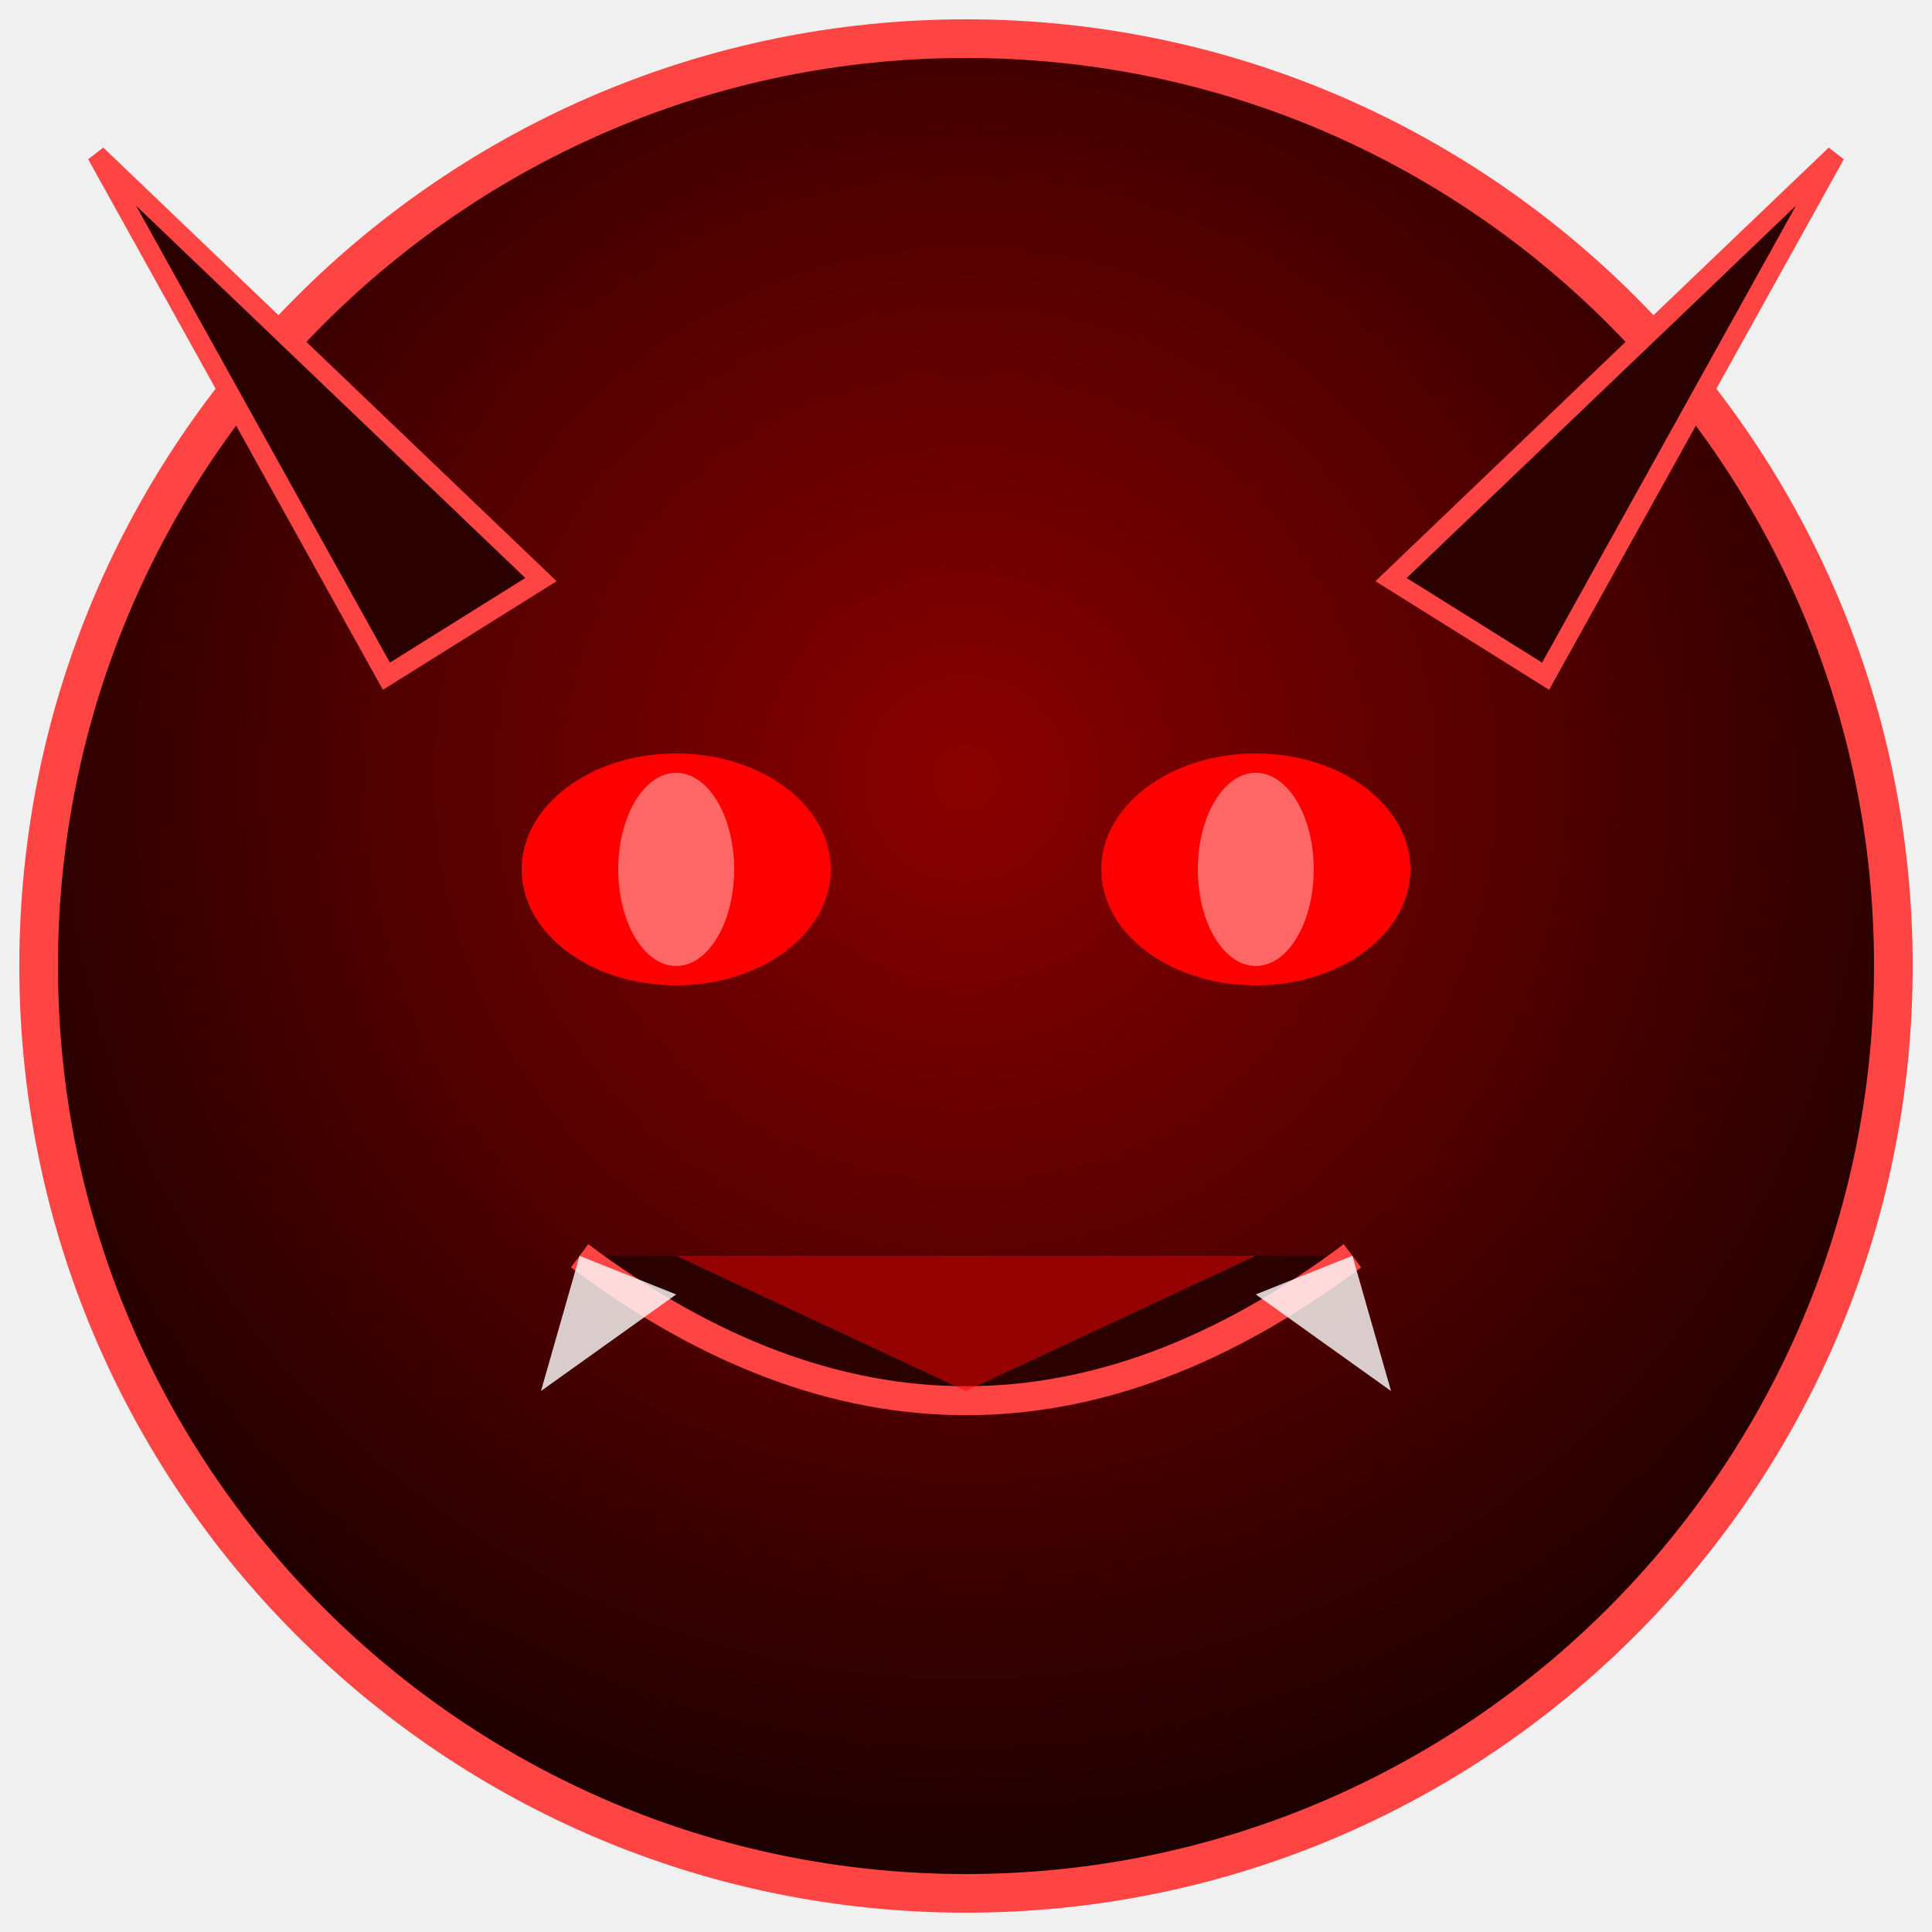
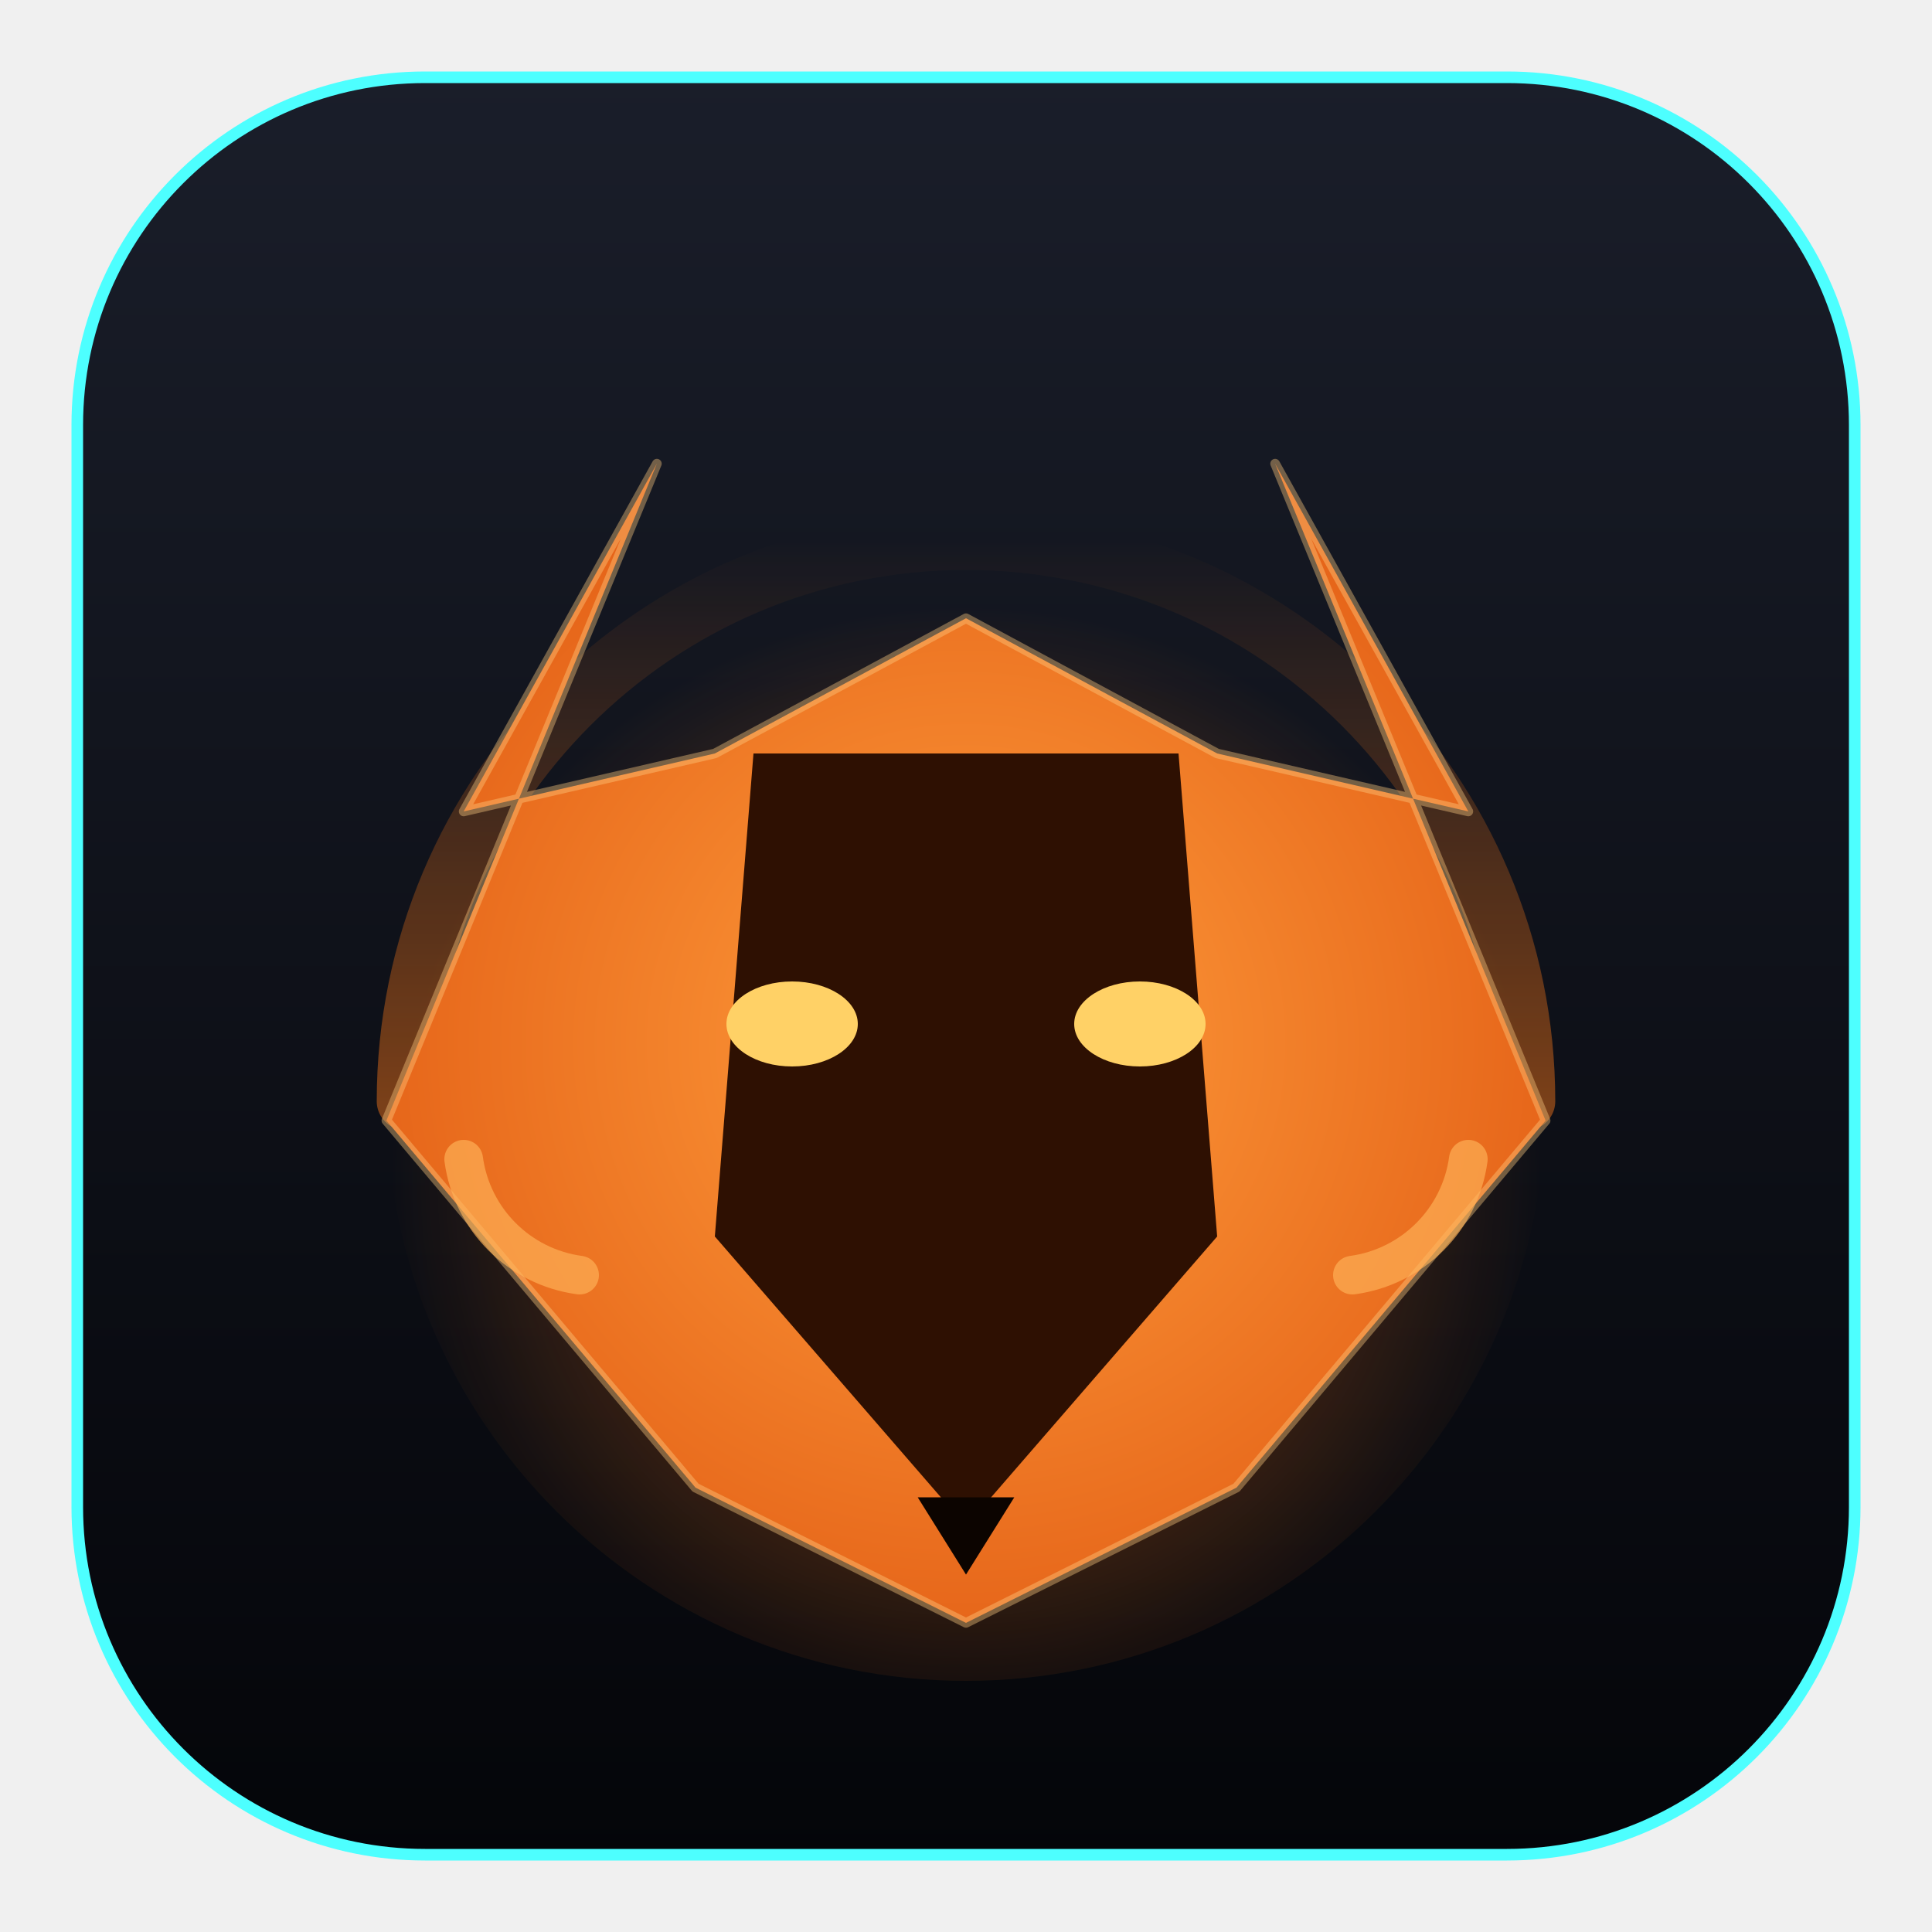
<svg xmlns="http://www.w3.org/2000/svg" viewBox="0 0 100 100">
  <defs>
-     <radialGradient id="g" cx="50%" cy="40%" r="60%">
-       <stop offset="0%" stop-color="#8B0000" />
-       <stop offset="100%" stop-color="#1a0000" />
+     <linearGradient id="tile" x1="0" y1="0" x2="0" y2="1">
+       <stop offset="0%" stop-color="#1a1e2a" />
+       <stop offset="100%" stop-color="#040509" />
+     </linearGradient>
+     <radialGradient id="glow" cx="50%" cy="57%" r="50%">
+       <stop offset="0%" stop-color="#ff7a1a" stop-opacity="0.55" />
+       <stop offset="100%" stop-color="#ff7a1a" stop-opacity="0" />
    </radialGradient>
+     <radialGradient id="fox" cx="50%" cy="50%" r="60%">
+       <stop offset="0%" stop-color="#ff9e3c" />
+       <stop offset="100%" stop-color="#e25c14" />
+     </radialGradient>
+     <linearGradient id="arc" x1="0" y1="0" x2="0" y2="1">
+       <stop offset="0%" stop-color="#ff7a1a" stop-opacity="0" />
+       <stop offset="100%" stop-color="#ff7a1a" stop-opacity="0.45" />
+     </linearGradient>
  </defs>
-   <circle cx="50" cy="50" r="48" fill="url(#g)" stroke="#ff4444" stroke-width="2" />
-   <path d="M20 35 L5 8 L28 30Z" fill="#2a0000" stroke="#ff4444" stroke-width="1" />
-   <path d="M80 35 L95 8 L72 30Z" fill="#2a0000" stroke="#ff4444" stroke-width="1" />
-   <ellipse cx="35" cy="45" rx="8" ry="6" fill="#ff0000" />
-   <ellipse cx="35" cy="45" rx="3" ry="5" fill="#ff6666" />
-   <ellipse cx="65" cy="45" rx="8" ry="6" fill="#ff0000" />
-   <ellipse cx="65" cy="45" rx="3" ry="5" fill="#ff6666" />
-   <path d="M30 65 Q50 80 70 65" fill="#2a0000" stroke="#ff4444" stroke-width="1.5" />
-   <path d="M35 65 L50 72 L65 65" fill="#ff0000" opacity="0.5" />
-   <path d="M30 65 L28 72 L35 67Z" fill="#fff" opacity="0.8" />
-   <path d="M70 65 L72 72 L65 67Z" fill="#fff" opacity="0.8" />
+   <rect x="4" y="4" width="92" height="92" rx="18" fill="url(#tile)" stroke="#4dffffff" stroke-width="0.6" />
+   <circle cx="50" cy="57" r="30" fill="url(#glow)" />
+   <path d="M 21 57 A 29 29 0 0 1 79 57" fill="none" stroke="url(#arc)" stroke-width="3" stroke-linecap="round" />
+   <g fill="url(#fox)" stroke="#ffcd82" stroke-opacity="0.4" stroke-width="0.5" stroke-linejoin="round">
+     <path d="M 34 24 L 24 42 L 37 39 L 50 32 L 63 39 L 76 42 L 66 24              L 80 58 L 64 77 L 50 84 L 36 77 L 20 58 Z" />
+   </g>
+   <path d="M 39 39 L 61 39 L 63 64 L 50 79 L 37 64 Z" fill="#2e1002" />
+   <ellipse cx="41" cy="53" rx="3.4" ry="2.2" fill="#ffd166" />
+   <ellipse cx="59" cy="53" rx="3.4" ry="2.2" fill="#ffd166" />
+   <path d="M 47.5 77.5 L 52.5 77.5 L 50 81.5 Z" fill="#0c0400" />
+   <path d="M 24 60 A 7 7 0 0 0 30 66" fill="none" stroke="#ffb45a" stroke-opacity="0.65" stroke-width="2" stroke-linecap="round" />
+   <path d="M 76 60 A 7 7 0 0 1 70 66" fill="none" stroke="#ffb45a" stroke-opacity="0.65" stroke-width="2" stroke-linecap="round" />
</svg>
